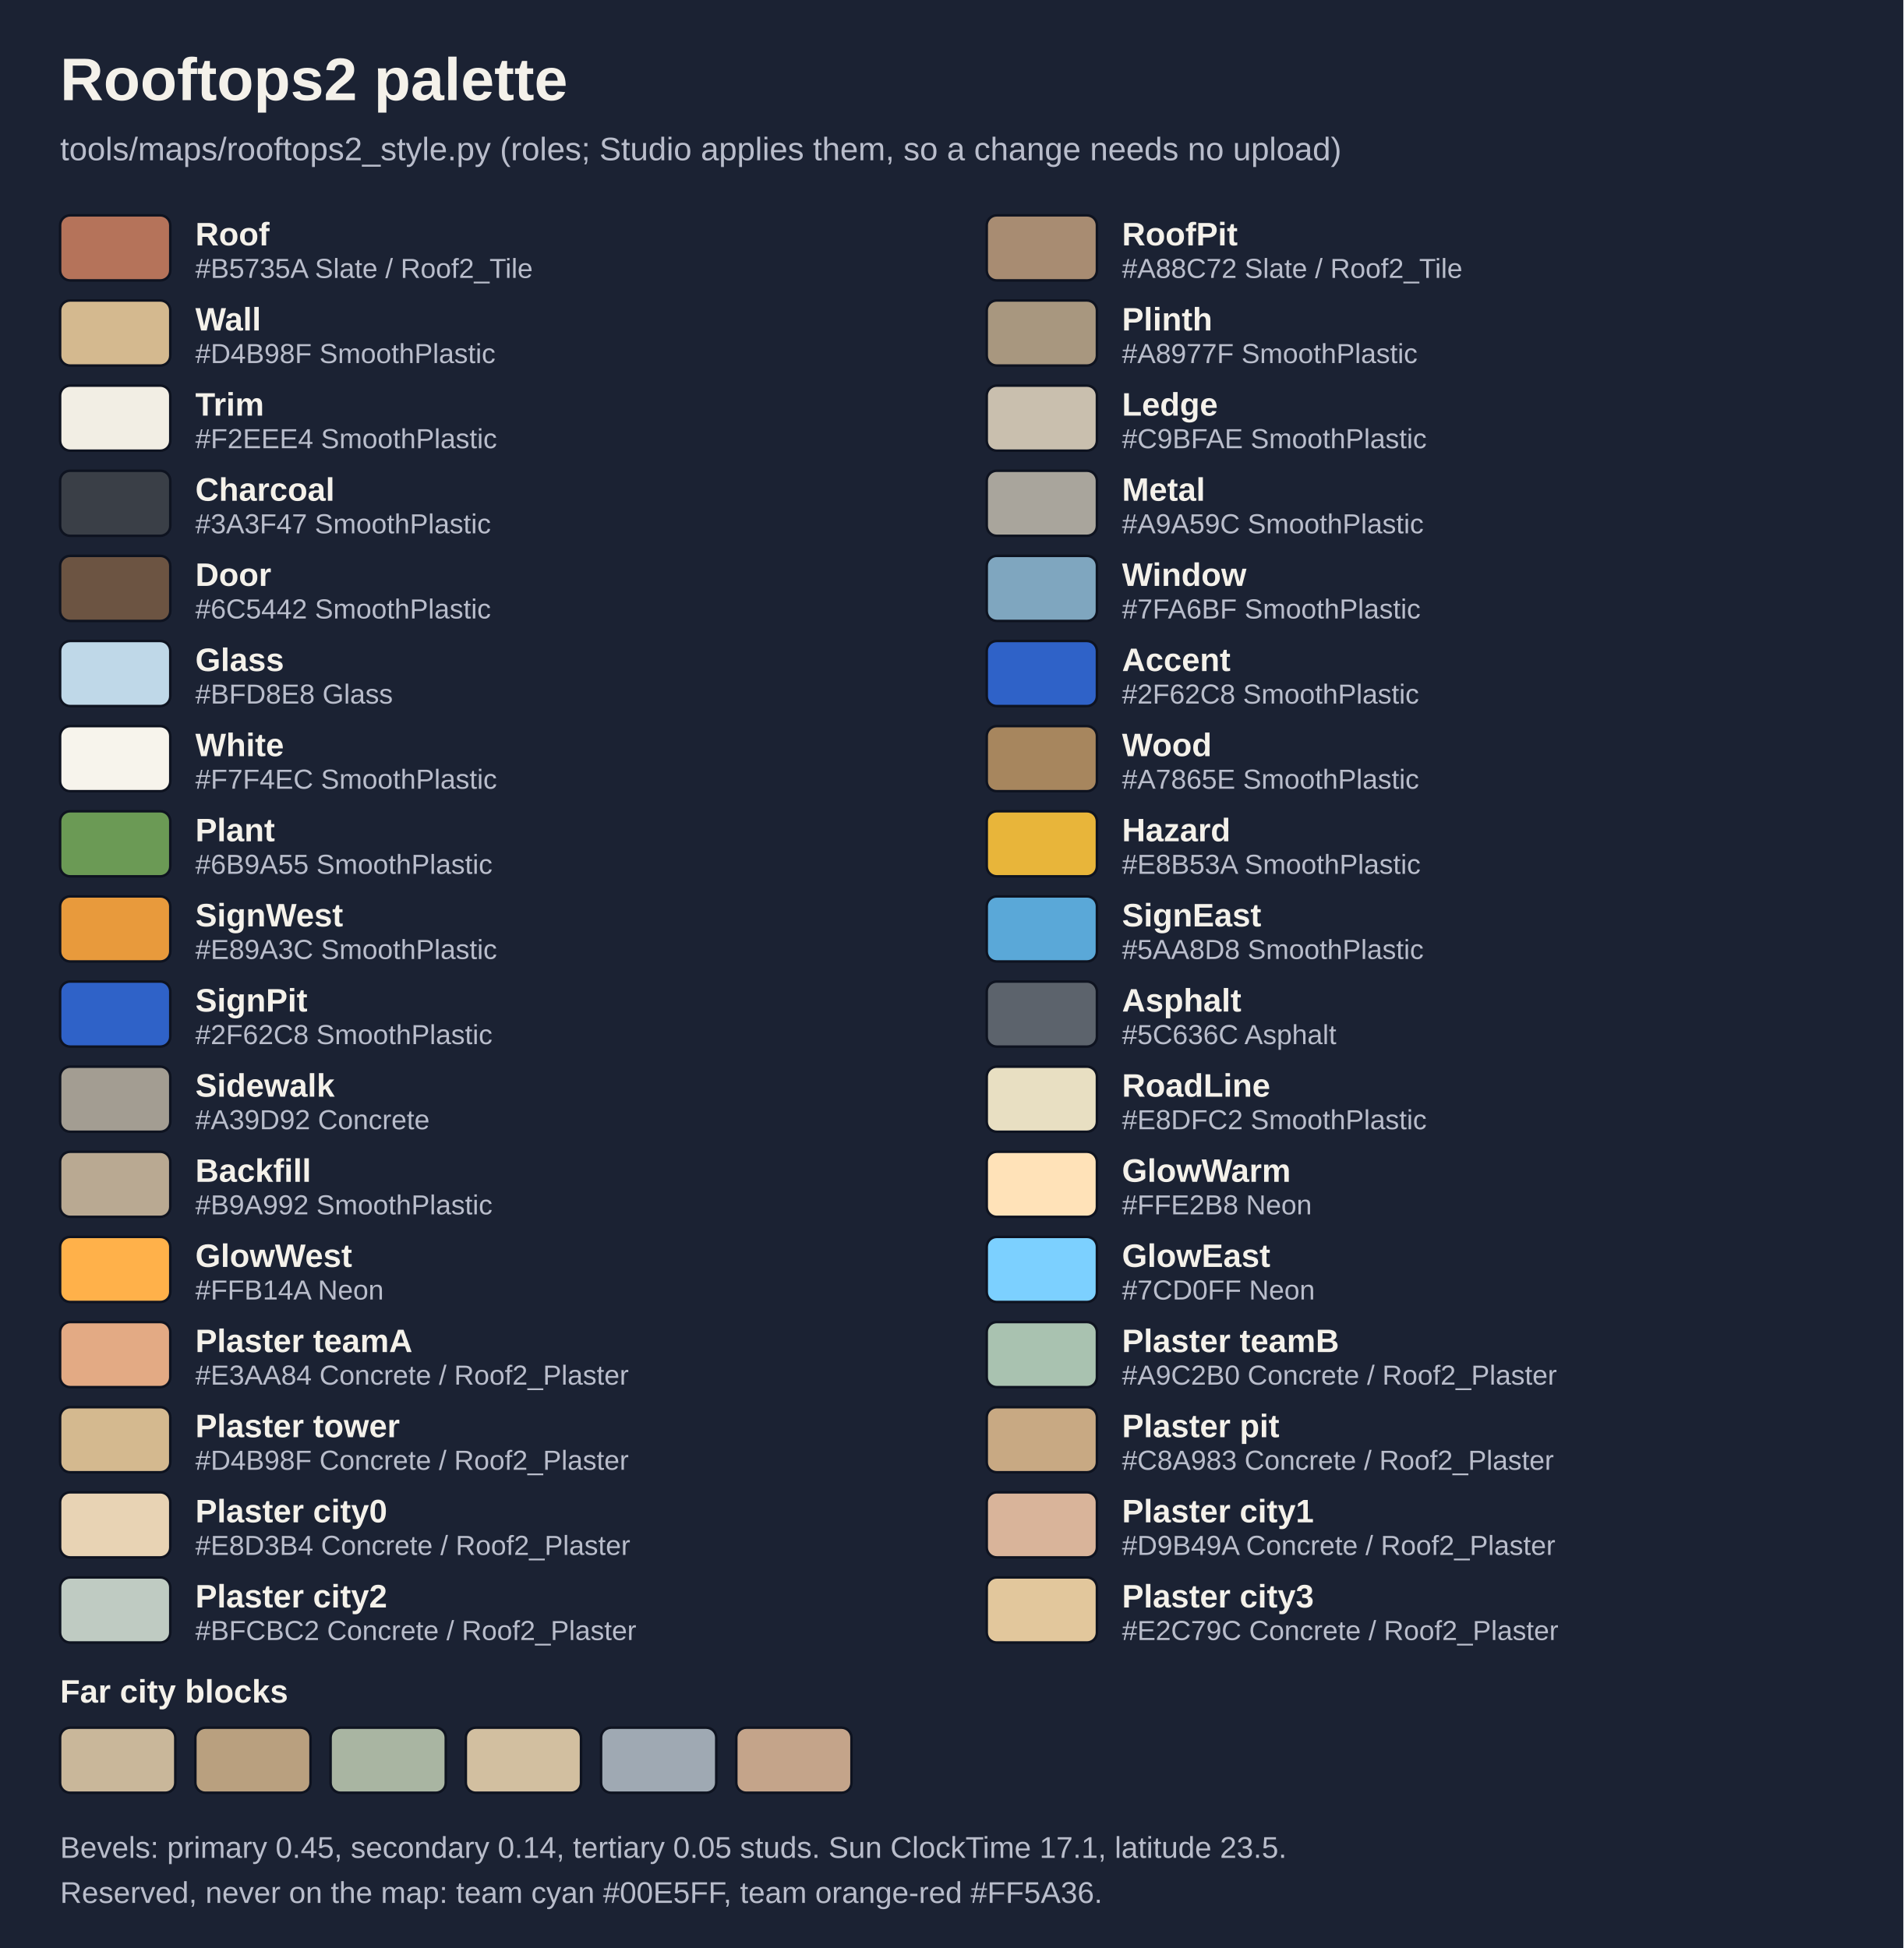
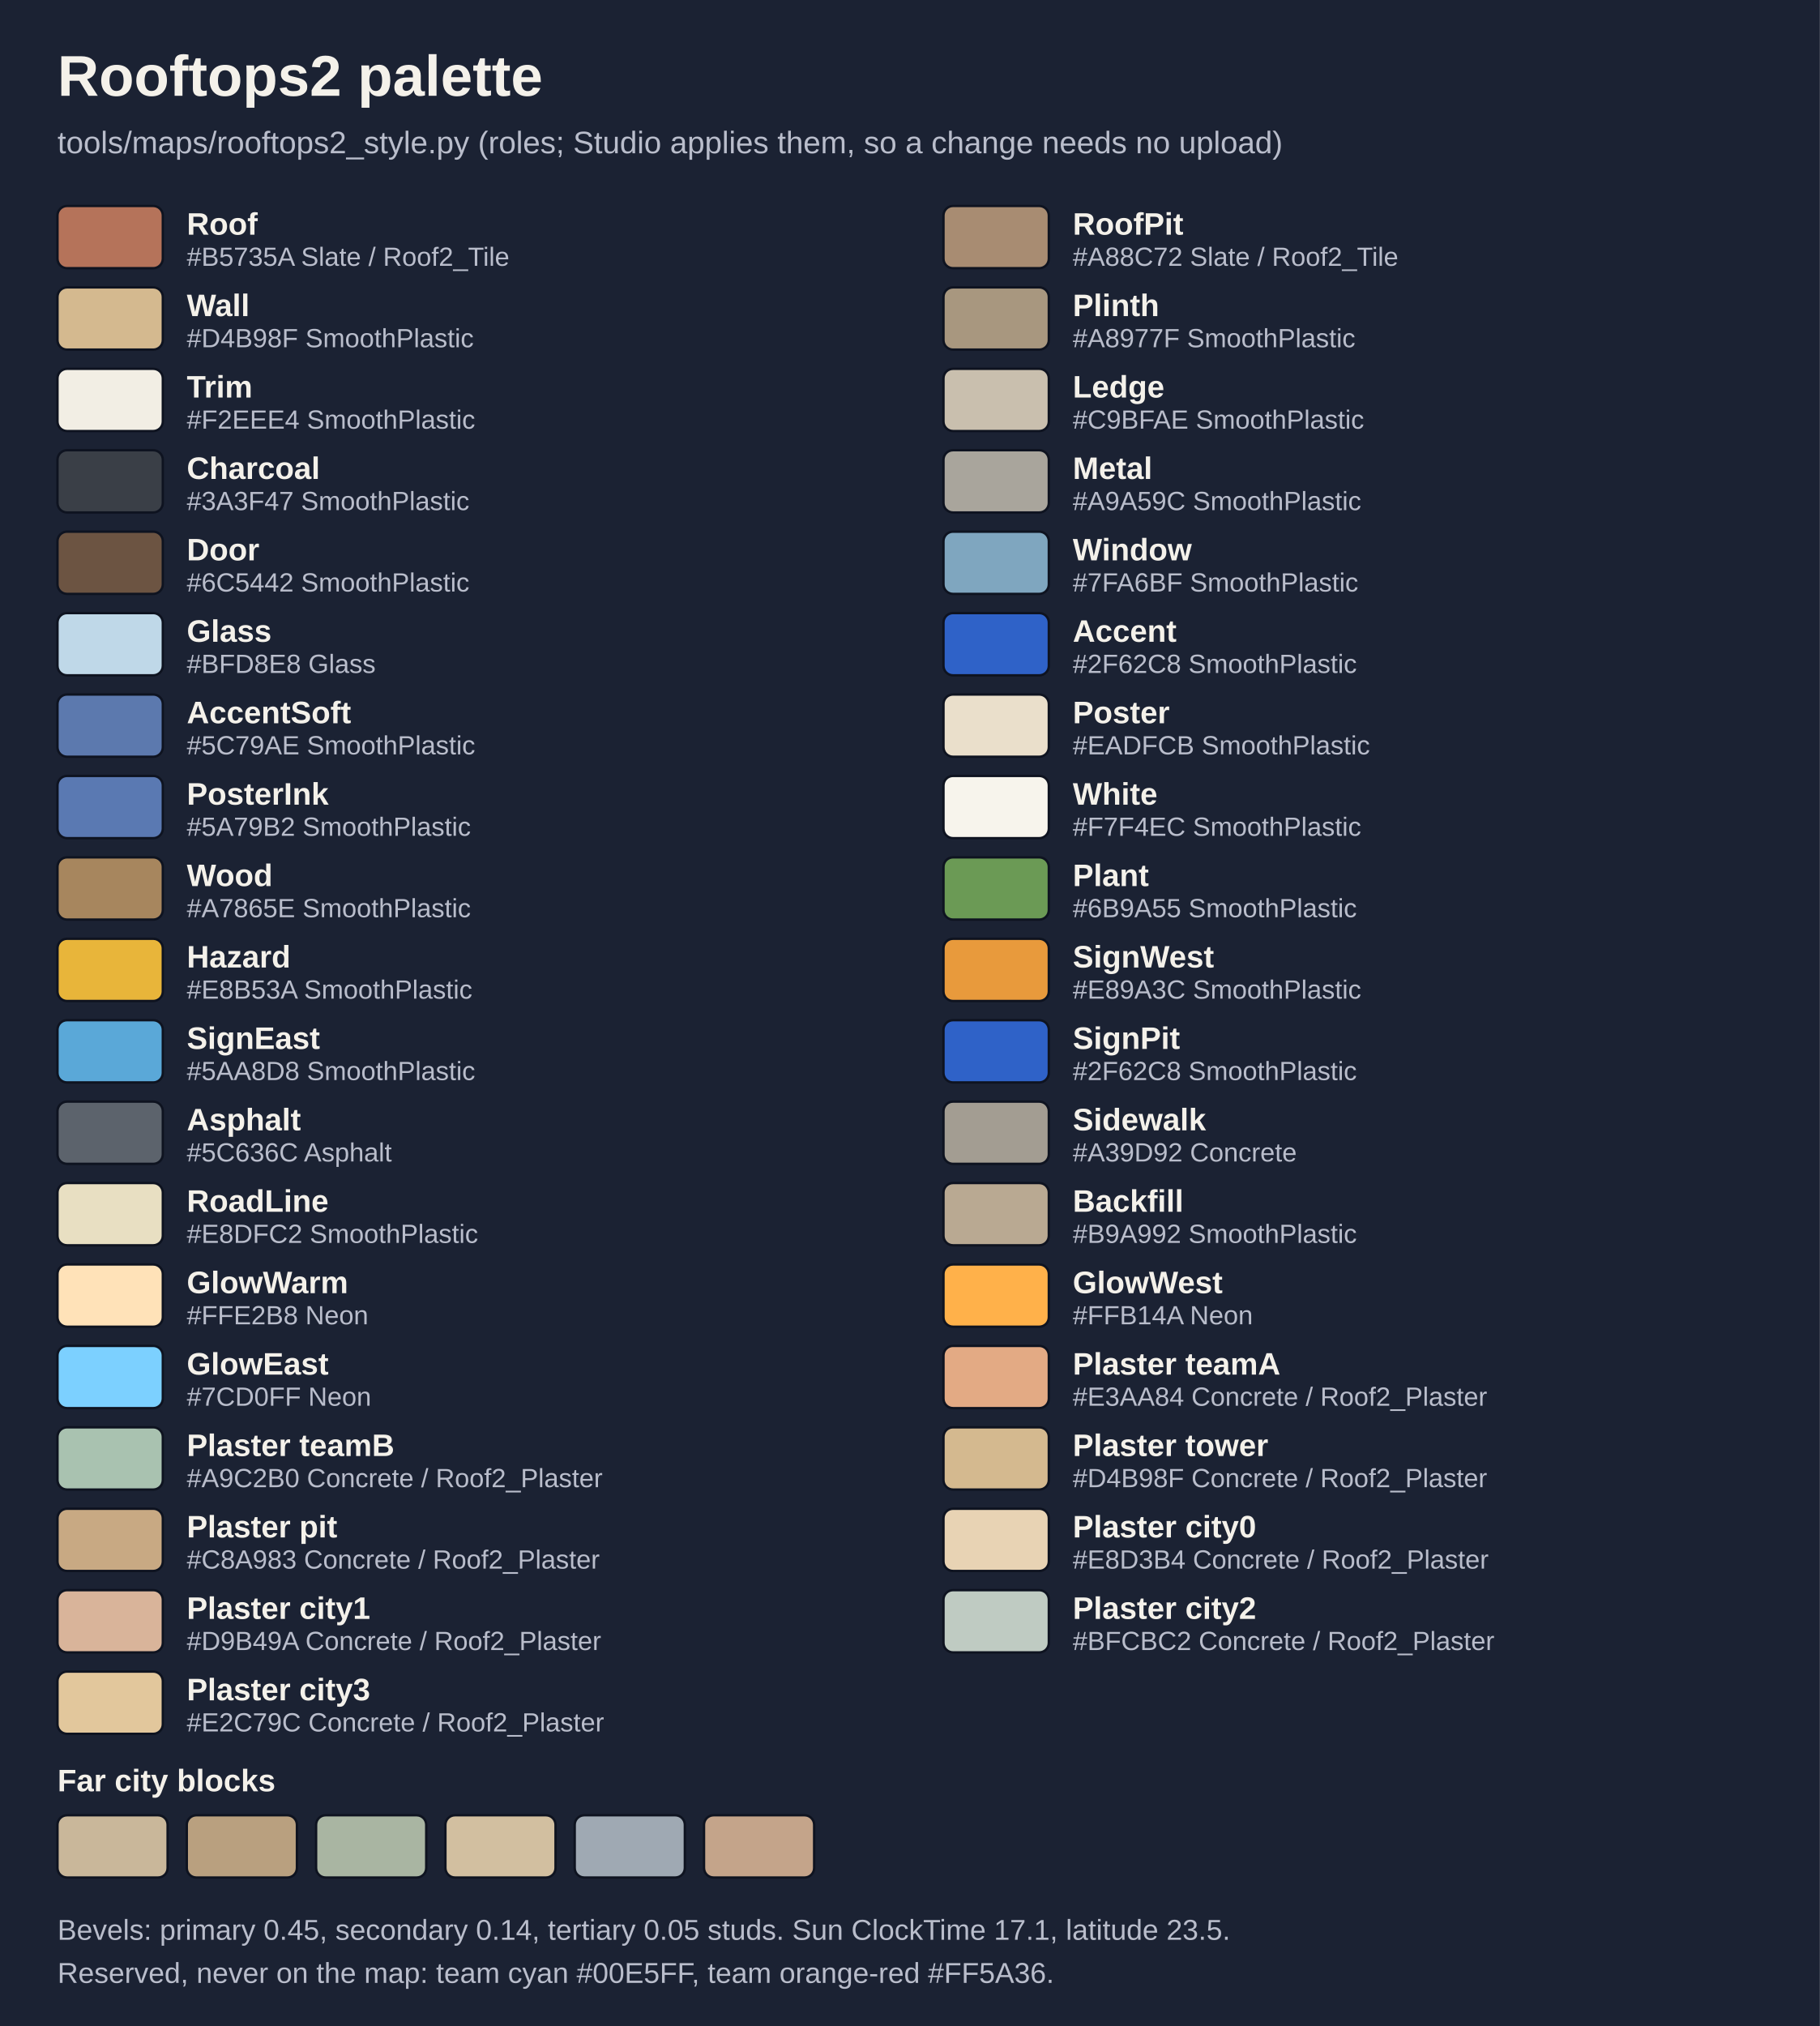
- <svg xmlns="http://www.w3.org/2000/svg" viewBox="0 0 760 778" font-family="Segoe UI, Arial, sans-serif">
-   <rect width="760" height="778" fill="#1B2233" />
+ <svg xmlns="http://www.w3.org/2000/svg" viewBox="0 0 760 846" font-family="Segoe UI, Arial, sans-serif">
+   <rect width="760" height="846" fill="#1B2233" />
  <text x="24" y="40" font-size="24" font-weight="700" fill="#F4F1EA">Rooftops2 palette</text>
  <text x="24" y="64" font-size="13" fill="#B9BDCB">tools/maps/rooftops2_style.py (roles; Studio applies them, so a change needs no upload)</text>
  <rect x="24" y="86" width="44" height="26" rx="4" fill="#B5735A" stroke="#0E1320" />
  <text x="78" y="98" font-size="13" font-weight="700" fill="#F4F1EA">Roof</text>
  <text x="78" y="111" font-size="11" fill="#B9BDCB">#B5735A  Slate / Roof2_Tile</text>
  <rect x="394" y="86" width="44" height="26" rx="4" fill="#A88C72" stroke="#0E1320" />
  <text x="448" y="98" font-size="13" font-weight="700" fill="#F4F1EA">RoofPit</text>
  <text x="448" y="111" font-size="11" fill="#B9BDCB">#A88C72  Slate / Roof2_Tile</text>
  <rect x="24" y="120" width="44" height="26" rx="4" fill="#D4B98F" stroke="#0E1320" />
  <text x="78" y="132" font-size="13" font-weight="700" fill="#F4F1EA">Wall</text>
  <text x="78" y="145" font-size="11" fill="#B9BDCB">#D4B98F  SmoothPlastic</text>
  <rect x="394" y="120" width="44" height="26" rx="4" fill="#A8977F" stroke="#0E1320" />
  <text x="448" y="132" font-size="13" font-weight="700" fill="#F4F1EA">Plinth</text>
  <text x="448" y="145" font-size="11" fill="#B9BDCB">#A8977F  SmoothPlastic</text>
  <rect x="24" y="154" width="44" height="26" rx="4" fill="#F2EEE4" stroke="#0E1320" />
  <text x="78" y="166" font-size="13" font-weight="700" fill="#F4F1EA">Trim</text>
  <text x="78" y="179" font-size="11" fill="#B9BDCB">#F2EEE4  SmoothPlastic</text>
  <rect x="394" y="154" width="44" height="26" rx="4" fill="#C9BFAE" stroke="#0E1320" />
  <text x="448" y="166" font-size="13" font-weight="700" fill="#F4F1EA">Ledge</text>
  <text x="448" y="179" font-size="11" fill="#B9BDCB">#C9BFAE  SmoothPlastic</text>
  <rect x="24" y="188" width="44" height="26" rx="4" fill="#3A3F47" stroke="#0E1320" />
  <text x="78" y="200" font-size="13" font-weight="700" fill="#F4F1EA">Charcoal</text>
  <text x="78" y="213" font-size="11" fill="#B9BDCB">#3A3F47  SmoothPlastic</text>
  <rect x="394" y="188" width="44" height="26" rx="4" fill="#A9A59C" stroke="#0E1320" />
  <text x="448" y="200" font-size="13" font-weight="700" fill="#F4F1EA">Metal</text>
  <text x="448" y="213" font-size="11" fill="#B9BDCB">#A9A59C  SmoothPlastic</text>
  <rect x="24" y="222" width="44" height="26" rx="4" fill="#6C5442" stroke="#0E1320" />
  <text x="78" y="234" font-size="13" font-weight="700" fill="#F4F1EA">Door</text>
  <text x="78" y="247" font-size="11" fill="#B9BDCB">#6C5442  SmoothPlastic</text>
  <rect x="394" y="222" width="44" height="26" rx="4" fill="#7FA6BF" stroke="#0E1320" />
  <text x="448" y="234" font-size="13" font-weight="700" fill="#F4F1EA">Window</text>
  <text x="448" y="247" font-size="11" fill="#B9BDCB">#7FA6BF  SmoothPlastic</text>
  <rect x="24" y="256" width="44" height="26" rx="4" fill="#BFD8E8" stroke="#0E1320" />
  <text x="78" y="268" font-size="13" font-weight="700" fill="#F4F1EA">Glass</text>
  <text x="78" y="281" font-size="11" fill="#B9BDCB">#BFD8E8  Glass</text>
  <rect x="394" y="256" width="44" height="26" rx="4" fill="#2F62C8" stroke="#0E1320" />
  <text x="448" y="268" font-size="13" font-weight="700" fill="#F4F1EA">Accent</text>
  <text x="448" y="281" font-size="11" fill="#B9BDCB">#2F62C8  SmoothPlastic</text>
-   <rect x="24" y="290" width="44" height="26" rx="4" fill="#F7F4EC" stroke="#0E1320" />
-   <text x="78" y="302" font-size="13" font-weight="700" fill="#F4F1EA">White</text>
-   <text x="78" y="315" font-size="11" fill="#B9BDCB">#F7F4EC  SmoothPlastic</text>
-   <rect x="394" y="290" width="44" height="26" rx="4" fill="#A7865E" stroke="#0E1320" />
-   <text x="448" y="302" font-size="13" font-weight="700" fill="#F4F1EA">Wood</text>
-   <text x="448" y="315" font-size="11" fill="#B9BDCB">#A7865E  SmoothPlastic</text>
-   <rect x="24" y="324" width="44" height="26" rx="4" fill="#6B9A55" stroke="#0E1320" />
-   <text x="78" y="336" font-size="13" font-weight="700" fill="#F4F1EA">Plant</text>
-   <text x="78" y="349" font-size="11" fill="#B9BDCB">#6B9A55  SmoothPlastic</text>
-   <rect x="394" y="324" width="44" height="26" rx="4" fill="#E8B53A" stroke="#0E1320" />
-   <text x="448" y="336" font-size="13" font-weight="700" fill="#F4F1EA">Hazard</text>
-   <text x="448" y="349" font-size="11" fill="#B9BDCB">#E8B53A  SmoothPlastic</text>
-   <rect x="24" y="358" width="44" height="26" rx="4" fill="#E89A3C" stroke="#0E1320" />
-   <text x="78" y="370" font-size="13" font-weight="700" fill="#F4F1EA">SignWest</text>
-   <text x="78" y="383" font-size="11" fill="#B9BDCB">#E89A3C  SmoothPlastic</text>
-   <rect x="394" y="358" width="44" height="26" rx="4" fill="#5AA8D8" stroke="#0E1320" />
-   <text x="448" y="370" font-size="13" font-weight="700" fill="#F4F1EA">SignEast</text>
-   <text x="448" y="383" font-size="11" fill="#B9BDCB">#5AA8D8  SmoothPlastic</text>
-   <rect x="24" y="392" width="44" height="26" rx="4" fill="#2F62C8" stroke="#0E1320" />
-   <text x="78" y="404" font-size="13" font-weight="700" fill="#F4F1EA">SignPit</text>
-   <text x="78" y="417" font-size="11" fill="#B9BDCB">#2F62C8  SmoothPlastic</text>
-   <rect x="394" y="392" width="44" height="26" rx="4" fill="#5C636C" stroke="#0E1320" />
-   <text x="448" y="404" font-size="13" font-weight="700" fill="#F4F1EA">Asphalt</text>
-   <text x="448" y="417" font-size="11" fill="#B9BDCB">#5C636C  Asphalt</text>
-   <rect x="24" y="426" width="44" height="26" rx="4" fill="#A39D92" stroke="#0E1320" />
-   <text x="78" y="438" font-size="13" font-weight="700" fill="#F4F1EA">Sidewalk</text>
-   <text x="78" y="451" font-size="11" fill="#B9BDCB">#A39D92  Concrete</text>
-   <rect x="394" y="426" width="44" height="26" rx="4" fill="#E8DFC2" stroke="#0E1320" />
-   <text x="448" y="438" font-size="13" font-weight="700" fill="#F4F1EA">RoadLine</text>
-   <text x="448" y="451" font-size="11" fill="#B9BDCB">#E8DFC2  SmoothPlastic</text>
-   <rect x="24" y="460" width="44" height="26" rx="4" fill="#B9A992" stroke="#0E1320" />
-   <text x="78" y="472" font-size="13" font-weight="700" fill="#F4F1EA">Backfill</text>
-   <text x="78" y="485" font-size="11" fill="#B9BDCB">#B9A992  SmoothPlastic</text>
-   <rect x="394" y="460" width="44" height="26" rx="4" fill="#FFE2B8" stroke="#0E1320" />
-   <text x="448" y="472" font-size="13" font-weight="700" fill="#F4F1EA">GlowWarm</text>
-   <text x="448" y="485" font-size="11" fill="#B9BDCB">#FFE2B8  Neon</text>
-   <rect x="24" y="494" width="44" height="26" rx="4" fill="#FFB14A" stroke="#0E1320" />
-   <text x="78" y="506" font-size="13" font-weight="700" fill="#F4F1EA">GlowWest</text>
-   <text x="78" y="519" font-size="11" fill="#B9BDCB">#FFB14A  Neon</text>
-   <rect x="394" y="494" width="44" height="26" rx="4" fill="#7CD0FF" stroke="#0E1320" />
-   <text x="448" y="506" font-size="13" font-weight="700" fill="#F4F1EA">GlowEast</text>
-   <text x="448" y="519" font-size="11" fill="#B9BDCB">#7CD0FF  Neon</text>
-   <rect x="24" y="528" width="44" height="26" rx="4" fill="#E3AA84" stroke="#0E1320" />
-   <text x="78" y="540" font-size="13" font-weight="700" fill="#F4F1EA">Plaster teamA</text>
-   <text x="78" y="553" font-size="11" fill="#B9BDCB">#E3AA84  Concrete / Roof2_Plaster</text>
-   <rect x="394" y="528" width="44" height="26" rx="4" fill="#A9C2B0" stroke="#0E1320" />
-   <text x="448" y="540" font-size="13" font-weight="700" fill="#F4F1EA">Plaster teamB</text>
-   <text x="448" y="553" font-size="11" fill="#B9BDCB">#A9C2B0  Concrete / Roof2_Plaster</text>
-   <rect x="24" y="562" width="44" height="26" rx="4" fill="#D4B98F" stroke="#0E1320" />
-   <text x="78" y="574" font-size="13" font-weight="700" fill="#F4F1EA">Plaster tower</text>
-   <text x="78" y="587" font-size="11" fill="#B9BDCB">#D4B98F  Concrete / Roof2_Plaster</text>
-   <rect x="394" y="562" width="44" height="26" rx="4" fill="#C8A983" stroke="#0E1320" />
-   <text x="448" y="574" font-size="13" font-weight="700" fill="#F4F1EA">Plaster pit</text>
-   <text x="448" y="587" font-size="11" fill="#B9BDCB">#C8A983  Concrete / Roof2_Plaster</text>
-   <rect x="24" y="596" width="44" height="26" rx="4" fill="#E8D3B4" stroke="#0E1320" />
-   <text x="78" y="608" font-size="13" font-weight="700" fill="#F4F1EA">Plaster city0</text>
-   <text x="78" y="621" font-size="11" fill="#B9BDCB">#E8D3B4  Concrete / Roof2_Plaster</text>
-   <rect x="394" y="596" width="44" height="26" rx="4" fill="#D9B49A" stroke="#0E1320" />
-   <text x="448" y="608" font-size="13" font-weight="700" fill="#F4F1EA">Plaster city1</text>
-   <text x="448" y="621" font-size="11" fill="#B9BDCB">#D9B49A  Concrete / Roof2_Plaster</text>
-   <rect x="24" y="630" width="44" height="26" rx="4" fill="#BFCBC2" stroke="#0E1320" />
-   <text x="78" y="642" font-size="13" font-weight="700" fill="#F4F1EA">Plaster city2</text>
-   <text x="78" y="655" font-size="11" fill="#B9BDCB">#BFCBC2  Concrete / Roof2_Plaster</text>
-   <rect x="394" y="630" width="44" height="26" rx="4" fill="#E2C79C" stroke="#0E1320" />
-   <text x="448" y="642" font-size="13" font-weight="700" fill="#F4F1EA">Plaster city3</text>
-   <text x="448" y="655" font-size="11" fill="#B9BDCB">#E2C79C  Concrete / Roof2_Plaster</text>
-   <text x="24" y="680" font-size="13" font-weight="700" fill="#F4F1EA">Far city blocks</text>
-   <rect x="24" y="690" width="46" height="26" rx="4" fill="#C9B79A" stroke="#0E1320" />
-   <rect x="78" y="690" width="46" height="26" rx="4" fill="#B9A07F" stroke="#0E1320" />
-   <rect x="132" y="690" width="46" height="26" rx="4" fill="#A9B5A2" stroke="#0E1320" />
-   <rect x="186" y="690" width="46" height="26" rx="4" fill="#D2BFA0" stroke="#0E1320" />
-   <rect x="240" y="690" width="46" height="26" rx="4" fill="#9FA9B3" stroke="#0E1320" />
-   <rect x="294" y="690" width="46" height="26" rx="4" fill="#C4A48A" stroke="#0E1320" />
-   <text x="24" y="742" font-size="12" fill="#B9BDCB">Bevels: primary 0.45, secondary 0.14, tertiary 0.05 studs. Sun ClockTime 17.1, latitude 23.5.</text>
-   <text x="24" y="760" font-size="12" fill="#B9BDCB">Reserved, never on the map: team cyan #00E5FF, team orange-red #FF5A36.</text>
+   <rect x="24" y="290" width="44" height="26" rx="4" fill="#5C79AE" stroke="#0E1320" />
+   <text x="78" y="302" font-size="13" font-weight="700" fill="#F4F1EA">AccentSoft</text>
+   <text x="78" y="315" font-size="11" fill="#B9BDCB">#5C79AE  SmoothPlastic</text>
+   <rect x="394" y="290" width="44" height="26" rx="4" fill="#EADFCB" stroke="#0E1320" />
+   <text x="448" y="302" font-size="13" font-weight="700" fill="#F4F1EA">Poster</text>
+   <text x="448" y="315" font-size="11" fill="#B9BDCB">#EADFCB  SmoothPlastic</text>
+   <rect x="24" y="324" width="44" height="26" rx="4" fill="#5A79B2" stroke="#0E1320" />
+   <text x="78" y="336" font-size="13" font-weight="700" fill="#F4F1EA">PosterInk</text>
+   <text x="78" y="349" font-size="11" fill="#B9BDCB">#5A79B2  SmoothPlastic</text>
+   <rect x="394" y="324" width="44" height="26" rx="4" fill="#F7F4EC" stroke="#0E1320" />
+   <text x="448" y="336" font-size="13" font-weight="700" fill="#F4F1EA">White</text>
+   <text x="448" y="349" font-size="11" fill="#B9BDCB">#F7F4EC  SmoothPlastic</text>
+   <rect x="24" y="358" width="44" height="26" rx="4" fill="#A7865E" stroke="#0E1320" />
+   <text x="78" y="370" font-size="13" font-weight="700" fill="#F4F1EA">Wood</text>
+   <text x="78" y="383" font-size="11" fill="#B9BDCB">#A7865E  SmoothPlastic</text>
+   <rect x="394" y="358" width="44" height="26" rx="4" fill="#6B9A55" stroke="#0E1320" />
+   <text x="448" y="370" font-size="13" font-weight="700" fill="#F4F1EA">Plant</text>
+   <text x="448" y="383" font-size="11" fill="#B9BDCB">#6B9A55  SmoothPlastic</text>
+   <rect x="24" y="392" width="44" height="26" rx="4" fill="#E8B53A" stroke="#0E1320" />
+   <text x="78" y="404" font-size="13" font-weight="700" fill="#F4F1EA">Hazard</text>
+   <text x="78" y="417" font-size="11" fill="#B9BDCB">#E8B53A  SmoothPlastic</text>
+   <rect x="394" y="392" width="44" height="26" rx="4" fill="#E89A3C" stroke="#0E1320" />
+   <text x="448" y="404" font-size="13" font-weight="700" fill="#F4F1EA">SignWest</text>
+   <text x="448" y="417" font-size="11" fill="#B9BDCB">#E89A3C  SmoothPlastic</text>
+   <rect x="24" y="426" width="44" height="26" rx="4" fill="#5AA8D8" stroke="#0E1320" />
+   <text x="78" y="438" font-size="13" font-weight="700" fill="#F4F1EA">SignEast</text>
+   <text x="78" y="451" font-size="11" fill="#B9BDCB">#5AA8D8  SmoothPlastic</text>
+   <rect x="394" y="426" width="44" height="26" rx="4" fill="#2F62C8" stroke="#0E1320" />
+   <text x="448" y="438" font-size="13" font-weight="700" fill="#F4F1EA">SignPit</text>
+   <text x="448" y="451" font-size="11" fill="#B9BDCB">#2F62C8  SmoothPlastic</text>
+   <rect x="24" y="460" width="44" height="26" rx="4" fill="#5C636C" stroke="#0E1320" />
+   <text x="78" y="472" font-size="13" font-weight="700" fill="#F4F1EA">Asphalt</text>
+   <text x="78" y="485" font-size="11" fill="#B9BDCB">#5C636C  Asphalt</text>
+   <rect x="394" y="460" width="44" height="26" rx="4" fill="#A39D92" stroke="#0E1320" />
+   <text x="448" y="472" font-size="13" font-weight="700" fill="#F4F1EA">Sidewalk</text>
+   <text x="448" y="485" font-size="11" fill="#B9BDCB">#A39D92  Concrete</text>
+   <rect x="24" y="494" width="44" height="26" rx="4" fill="#E8DFC2" stroke="#0E1320" />
+   <text x="78" y="506" font-size="13" font-weight="700" fill="#F4F1EA">RoadLine</text>
+   <text x="78" y="519" font-size="11" fill="#B9BDCB">#E8DFC2  SmoothPlastic</text>
+   <rect x="394" y="494" width="44" height="26" rx="4" fill="#B9A992" stroke="#0E1320" />
+   <text x="448" y="506" font-size="13" font-weight="700" fill="#F4F1EA">Backfill</text>
+   <text x="448" y="519" font-size="11" fill="#B9BDCB">#B9A992  SmoothPlastic</text>
+   <rect x="24" y="528" width="44" height="26" rx="4" fill="#FFE2B8" stroke="#0E1320" />
+   <text x="78" y="540" font-size="13" font-weight="700" fill="#F4F1EA">GlowWarm</text>
+   <text x="78" y="553" font-size="11" fill="#B9BDCB">#FFE2B8  Neon</text>
+   <rect x="394" y="528" width="44" height="26" rx="4" fill="#FFB14A" stroke="#0E1320" />
+   <text x="448" y="540" font-size="13" font-weight="700" fill="#F4F1EA">GlowWest</text>
+   <text x="448" y="553" font-size="11" fill="#B9BDCB">#FFB14A  Neon</text>
+   <rect x="24" y="562" width="44" height="26" rx="4" fill="#7CD0FF" stroke="#0E1320" />
+   <text x="78" y="574" font-size="13" font-weight="700" fill="#F4F1EA">GlowEast</text>
+   <text x="78" y="587" font-size="11" fill="#B9BDCB">#7CD0FF  Neon</text>
+   <rect x="394" y="562" width="44" height="26" rx="4" fill="#E3AA84" stroke="#0E1320" />
+   <text x="448" y="574" font-size="13" font-weight="700" fill="#F4F1EA">Plaster teamA</text>
+   <text x="448" y="587" font-size="11" fill="#B9BDCB">#E3AA84  Concrete / Roof2_Plaster</text>
+   <rect x="24" y="596" width="44" height="26" rx="4" fill="#A9C2B0" stroke="#0E1320" />
+   <text x="78" y="608" font-size="13" font-weight="700" fill="#F4F1EA">Plaster teamB</text>
+   <text x="78" y="621" font-size="11" fill="#B9BDCB">#A9C2B0  Concrete / Roof2_Plaster</text>
+   <rect x="394" y="596" width="44" height="26" rx="4" fill="#D4B98F" stroke="#0E1320" />
+   <text x="448" y="608" font-size="13" font-weight="700" fill="#F4F1EA">Plaster tower</text>
+   <text x="448" y="621" font-size="11" fill="#B9BDCB">#D4B98F  Concrete / Roof2_Plaster</text>
+   <rect x="24" y="630" width="44" height="26" rx="4" fill="#C8A983" stroke="#0E1320" />
+   <text x="78" y="642" font-size="13" font-weight="700" fill="#F4F1EA">Plaster pit</text>
+   <text x="78" y="655" font-size="11" fill="#B9BDCB">#C8A983  Concrete / Roof2_Plaster</text>
+   <rect x="394" y="630" width="44" height="26" rx="4" fill="#E8D3B4" stroke="#0E1320" />
+   <text x="448" y="642" font-size="13" font-weight="700" fill="#F4F1EA">Plaster city0</text>
+   <text x="448" y="655" font-size="11" fill="#B9BDCB">#E8D3B4  Concrete / Roof2_Plaster</text>
+   <rect x="24" y="664" width="44" height="26" rx="4" fill="#D9B49A" stroke="#0E1320" />
+   <text x="78" y="676" font-size="13" font-weight="700" fill="#F4F1EA">Plaster city1</text>
+   <text x="78" y="689" font-size="11" fill="#B9BDCB">#D9B49A  Concrete / Roof2_Plaster</text>
+   <rect x="394" y="664" width="44" height="26" rx="4" fill="#BFCBC2" stroke="#0E1320" />
+   <text x="448" y="676" font-size="13" font-weight="700" fill="#F4F1EA">Plaster city2</text>
+   <text x="448" y="689" font-size="11" fill="#B9BDCB">#BFCBC2  Concrete / Roof2_Plaster</text>
+   <rect x="24" y="698" width="44" height="26" rx="4" fill="#E2C79C" stroke="#0E1320" />
+   <text x="78" y="710" font-size="13" font-weight="700" fill="#F4F1EA">Plaster city3</text>
+   <text x="78" y="723" font-size="11" fill="#B9BDCB">#E2C79C  Concrete / Roof2_Plaster</text>
+   <text x="24" y="748" font-size="13" font-weight="700" fill="#F4F1EA">Far city blocks</text>
+   <rect x="24" y="758" width="46" height="26" rx="4" fill="#C9B79A" stroke="#0E1320" />
+   <rect x="78" y="758" width="46" height="26" rx="4" fill="#B9A07F" stroke="#0E1320" />
+   <rect x="132" y="758" width="46" height="26" rx="4" fill="#A9B5A2" stroke="#0E1320" />
+   <rect x="186" y="758" width="46" height="26" rx="4" fill="#D2BFA0" stroke="#0E1320" />
+   <rect x="240" y="758" width="46" height="26" rx="4" fill="#9FA9B3" stroke="#0E1320" />
+   <rect x="294" y="758" width="46" height="26" rx="4" fill="#C4A48A" stroke="#0E1320" />
+   <text x="24" y="810" font-size="12" fill="#B9BDCB">Bevels: primary 0.45, secondary 0.14, tertiary 0.05 studs. Sun ClockTime 17.1, latitude 23.5.</text>
+   <text x="24" y="828" font-size="12" fill="#B9BDCB">Reserved, never on the map: team cyan #00E5FF, team orange-red #FF5A36.</text>
</svg>
